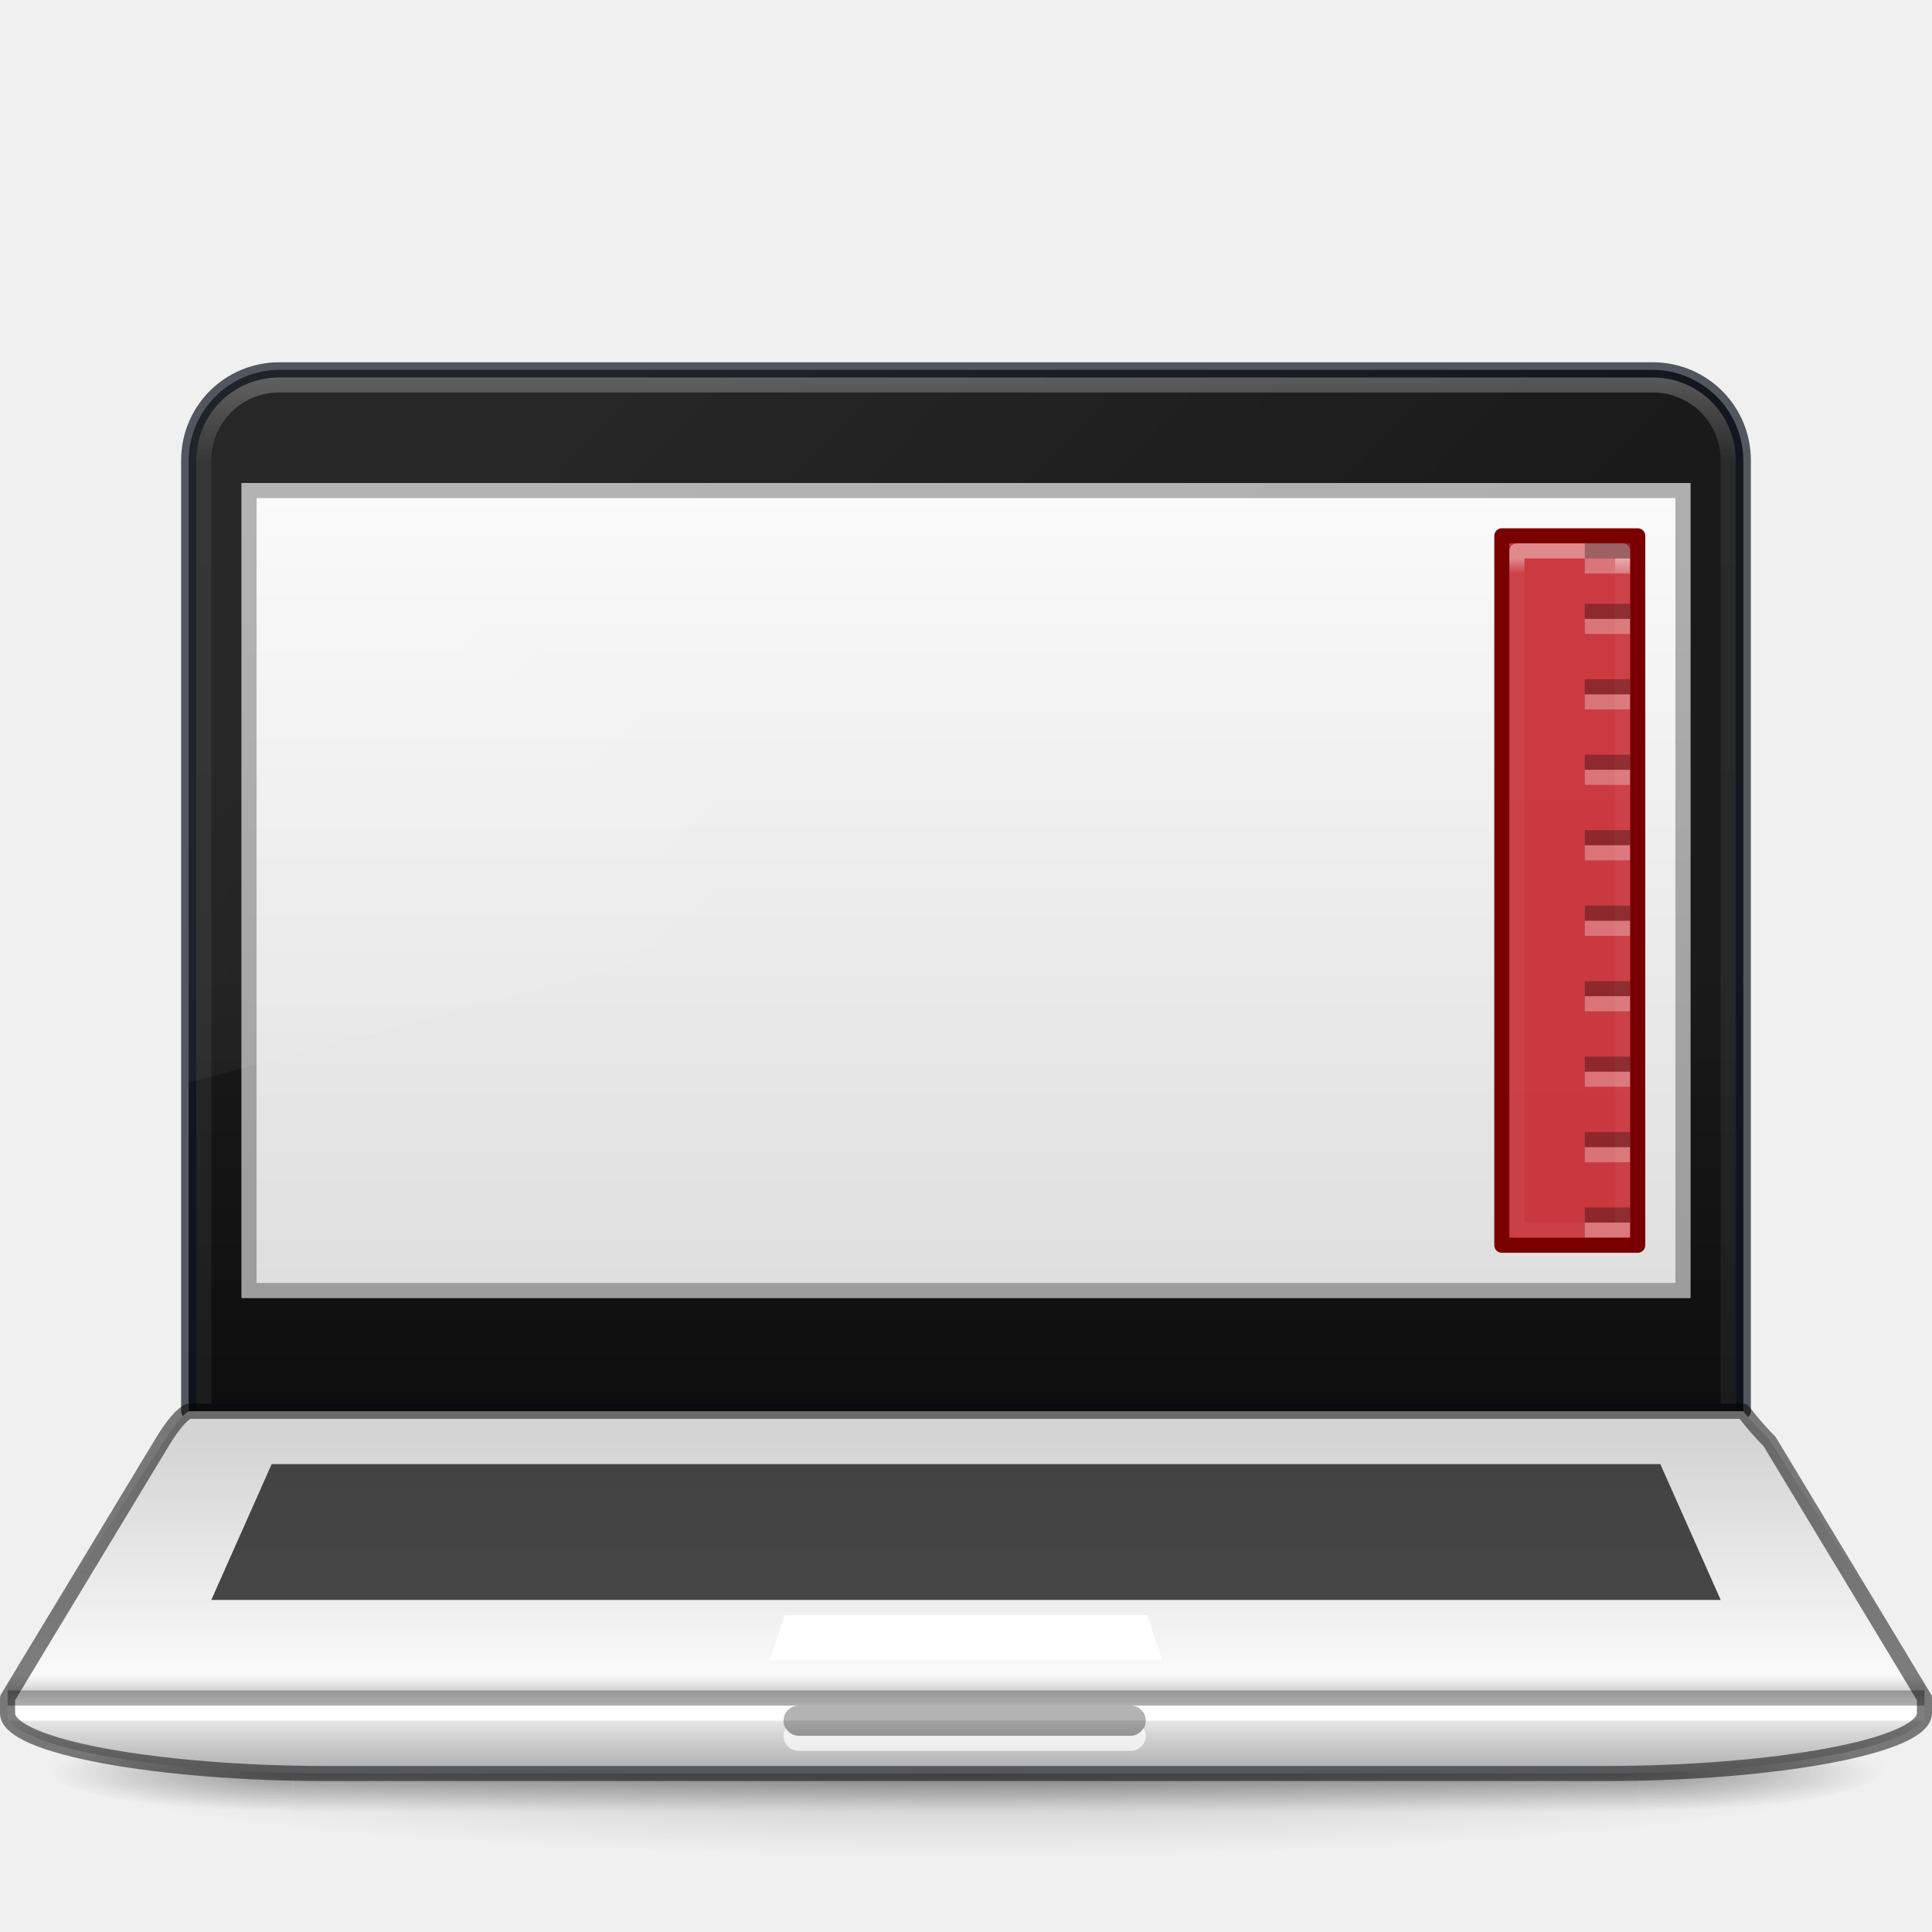
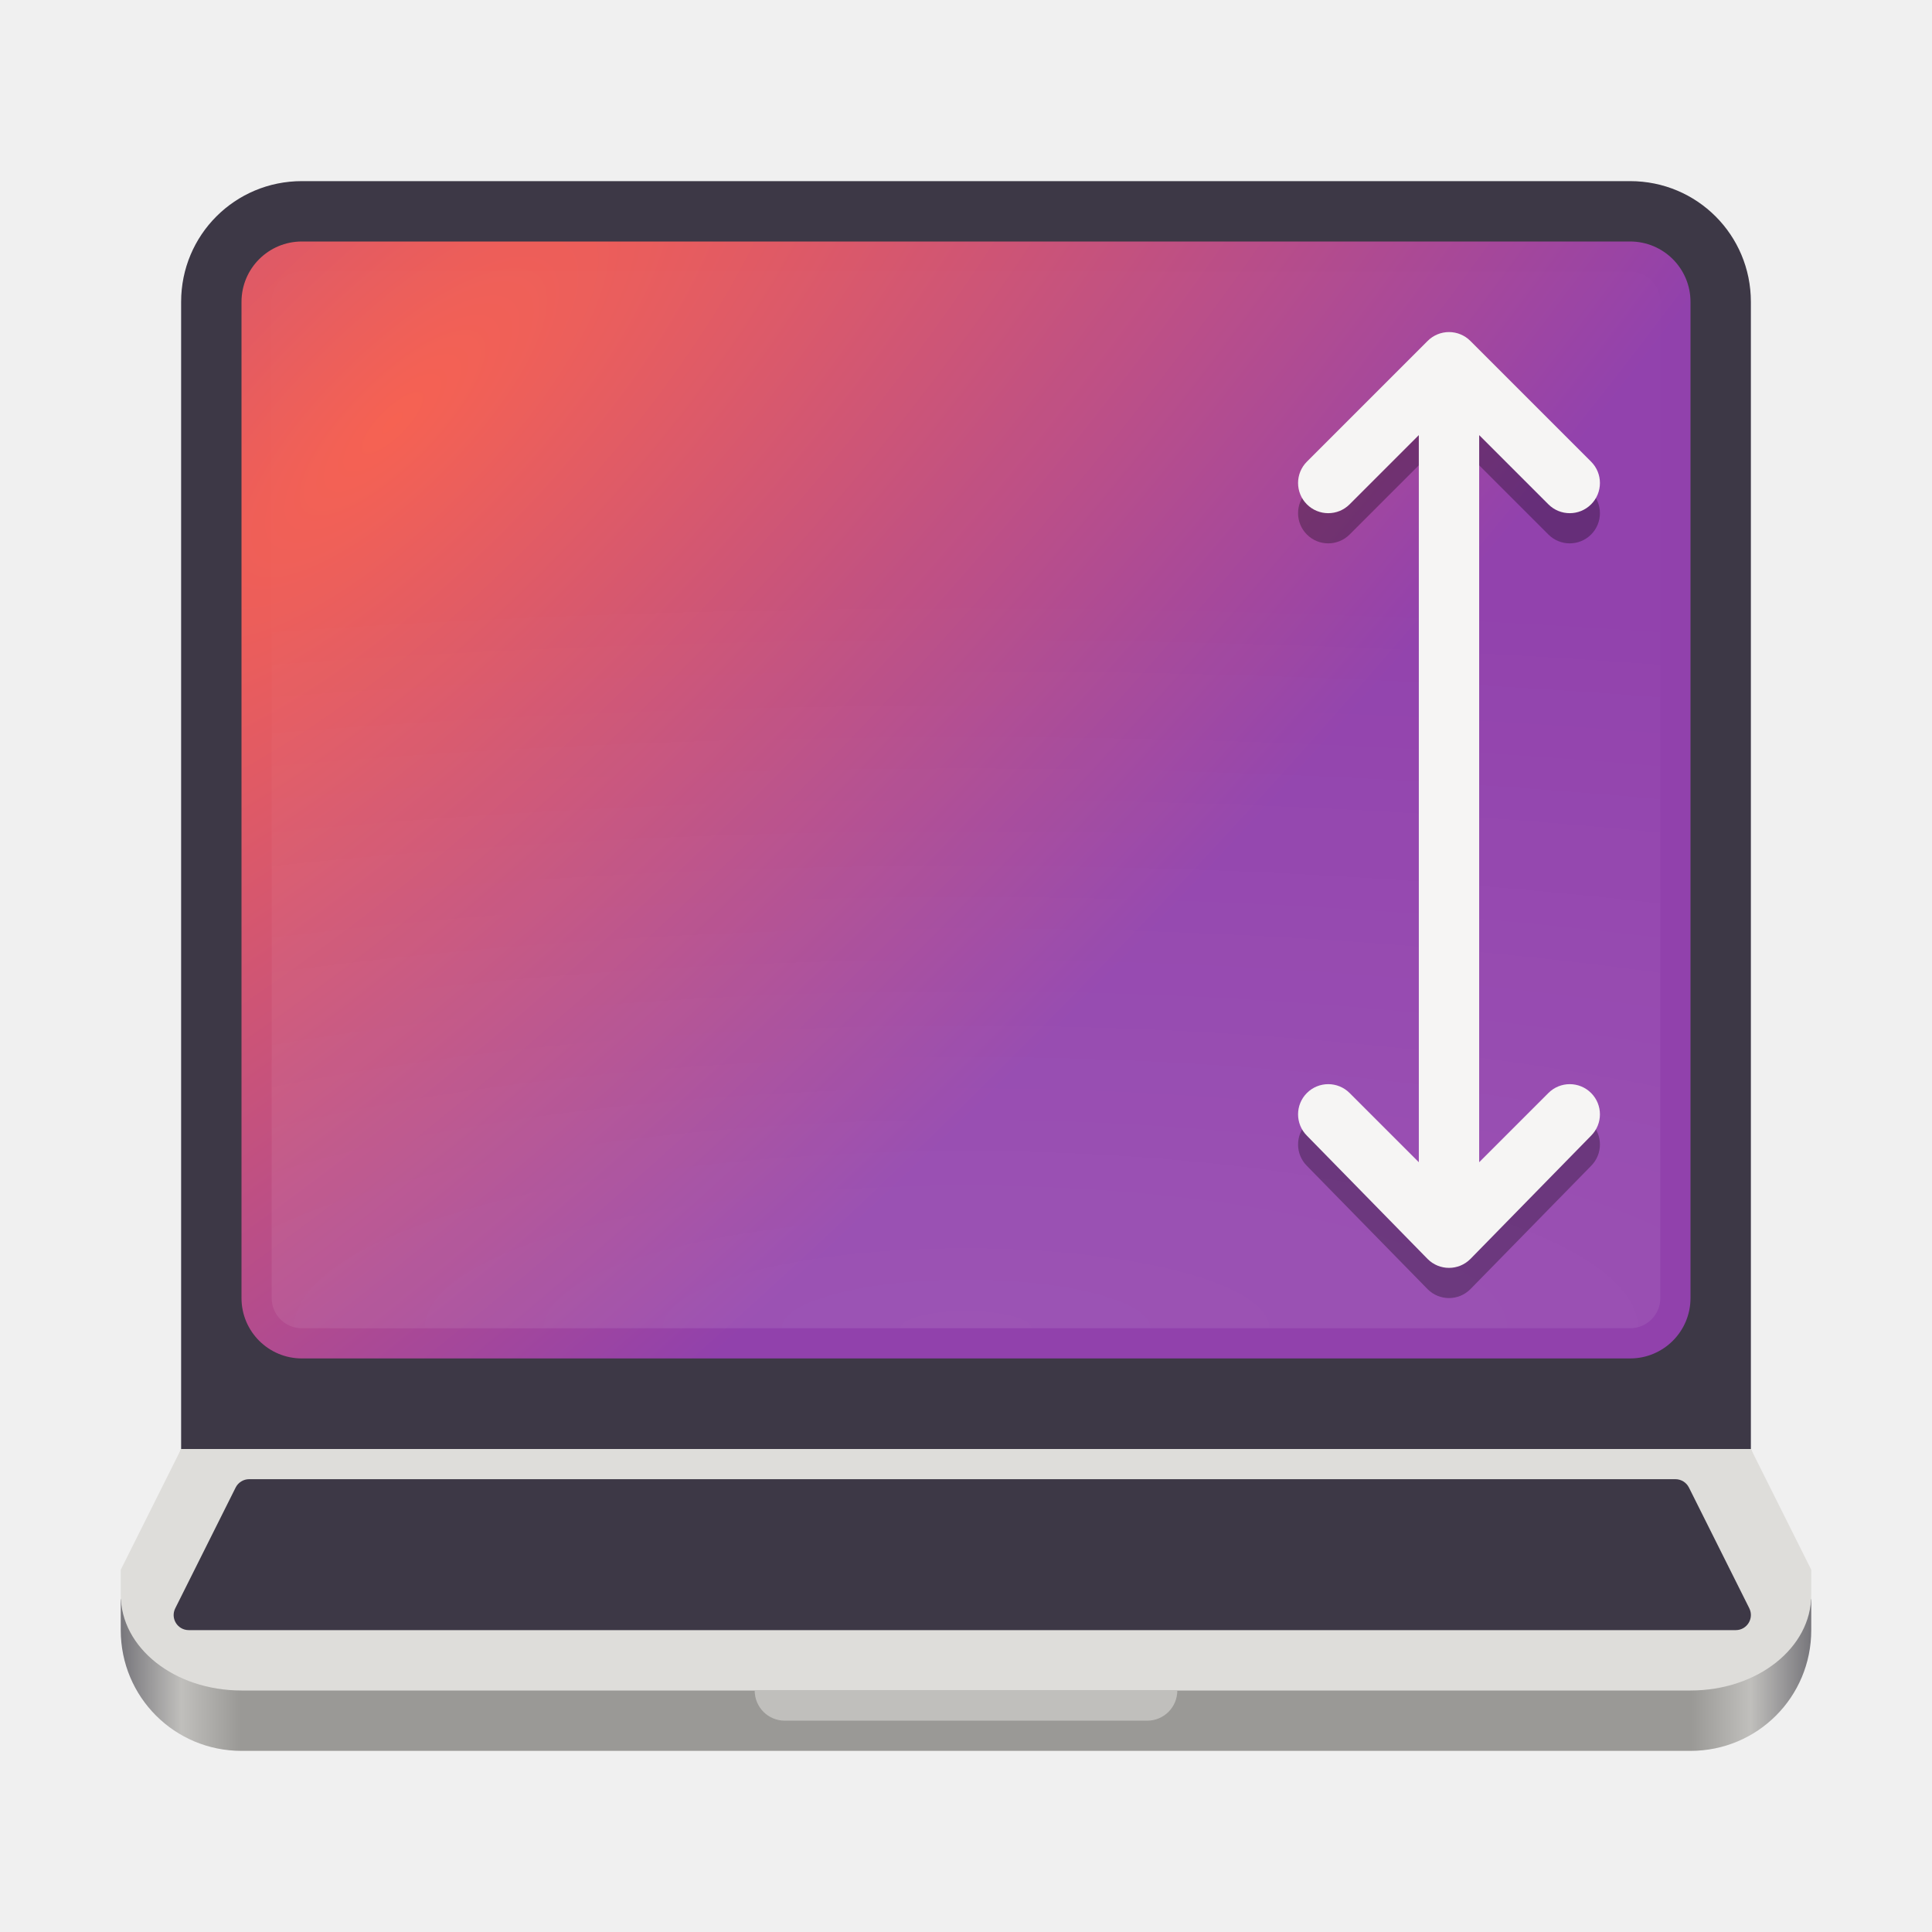
- <svg xmlns="http://www.w3.org/2000/svg" xmlns:xlink="http://www.w3.org/1999/xlink" id="svg2453" height="128" width="128" version="1.0">
-   <defs id="defs2455">
-     <linearGradient id="linearGradient3462">
-       <stop offset="0" style="stop-color:#ffffff;stop-opacity:1" id="stop3464" />
-       <stop offset="0.035" style="stop-color:#ffffff;stop-opacity:0.235" id="stop3466" />
-       <stop offset="0.964" style="stop-color:#ffffff;stop-opacity:0.157" id="stop3468" />
-       <stop offset="1" style="stop-color:#ffffff;stop-opacity:0.392" id="stop3470" />
-     </linearGradient>
-     <linearGradient y2="42.703" x2="8.915" y1="5.297" x1="8.915" gradientTransform="matrix(3.108108,0,0,2.459459,36.2902,11.97304)" gradientUnits="userSpaceOnUse" id="linearGradient3133" xlink:href="#linearGradient3462" />
-     <radialGradient r="12.672" fy="9.957" fx="7.118" cy="9.957" cx="7.118" gradientTransform="matrix(0,21.79597,-33.6639,0,401.6883,-174.3471)" gradientUnits="userSpaceOnUse" id="radialGradient3136" xlink:href="#linearGradient4215-8-4-07-7" />
-     <linearGradient id="linearGradient4011-9-9-70-61-7">
-       <stop id="stop4013-5-4-3-8-3" style="stop-color:#ffffff;stop-opacity:1;" offset="0" />
-       <stop offset="0.508" style="stop-color:#ffffff;stop-opacity:0.235;" id="stop4015-1-5-70-9-5" />
-       <stop id="stop4017-7-0-13-0-1" style="stop-color:#ffffff;stop-opacity:0.157;" offset="0.835" />
-       <stop id="stop4019-1-12-7-0-7" style="stop-color:#ffffff;stop-opacity:0.392;" offset="1" />
-     </linearGradient>
-     <linearGradient id="linearGradient4215-8-4-07-7">
-       <stop style="stop-color:#2b3235;stop-opacity:1" offset="0" id="stop4217-1-2-1-2" />
-       <stop style="stop-color:#374044;stop-opacity:1" offset="1" id="stop4219-3-4-0-96" />
-     </linearGradient>
-     <linearGradient xlink:href="#linearGradient4011-9-9-70-61-7" id="linearGradient14699-5" gradientUnits="userSpaceOnUse" gradientTransform="matrix(-0.3783783,0,0,0.3783783,38.14241,1.405348)" x1="71.204" y1="6.238" x2="71.204" y2="44.341" />
-     <linearGradient xlink:href="#linearGradient4215-8-4-07-7" id="linearGradient14702-5" gradientUnits="userSpaceOnUse" gradientTransform="matrix(-0.4117647,0,0,0.4117647,24.17647,-2.999999)" x1="38.977" y1="59.968" x2="38.977" y2="8.093" />
-     <clipPath id="clipPath10561" clipPathUnits="userSpaceOnUse">
-       <rect ry="1.5" y="-111" x="12" height="3" width="104" id="rect10563" style="opacity:0.4;fill:#ffffff;fill-opacity:1;stroke:none;stroke-width:2;stroke-linecap:round;stroke-linejoin:round;stroke-miterlimit:4;stroke-dasharray:none;stroke-opacity:1" />
-     </clipPath>
-     <radialGradient cx="7.496" cy="8.45" r="20" id="radialGradient3164-9" gradientUnits="userSpaceOnUse" gradientTransform="matrix(1.273594e-7,3.295755,-5.380924,0,77.46771,-19.38241)">
-       <stop id="stop3244-8" style="stop-color:#f8b17e;stop-opacity:1" offset="0" />
-       <stop id="stop3246-4" style="stop-color:#e35d4f;stop-opacity:1" offset="0.262" />
-       <stop id="stop3248-9" style="stop-color:#c6262e;stop-opacity:1" offset="0.661" />
-       <stop id="stop3250-3" style="stop-color:#690b54;stop-opacity:1" offset="1" />
-     </radialGradient>
-     <radialGradient r="12.672" fy="9.957" fx="6.2" cy="9.957" cx="6.73" gradientTransform="matrix(0,25.08328,-30.79425,0,372.8166,-199.0918)" gradientUnits="userSpaceOnUse" id="radialGradient5004-8" xlink:href="#radialGradient3164-9" />
-     <linearGradient id="linearGradient3811">
-       <stop id="stop3813" style="stop-color:#000000;stop-opacity:1" offset="0" />
-       <stop id="stop3815" style="stop-color:#000000;stop-opacity:0" offset="1" />
-     </linearGradient>
-     <linearGradient id="linearGradient3702-501-757-0">
-       <stop id="stop2895-0" style="stop-color:#181818;stop-opacity:0" offset="0" />
-       <stop id="stop2897-2" style="stop-color:#181818;stop-opacity:1" offset="0.5" />
-       <stop id="stop2899-6" style="stop-color:#181818;stop-opacity:0" offset="1" />
-     </linearGradient>
-     <linearGradient x1="25.058" y1="47.028" x2="25.058" y2="39.999" id="linearGradient4097" xlink:href="#linearGradient3702-501-757-0" gradientUnits="userSpaceOnUse" />
-     <linearGradient id="linearGradient3688-464-309-8">
-       <stop id="stop2889-9" style="stop-color:#181818;stop-opacity:1" offset="0" />
-       <stop id="stop2891-4" style="stop-color:#181818;stop-opacity:0" offset="1" />
-     </linearGradient>
-     <radialGradient cx="4.993" cy="43.5" r="2.5" fx="4.993" fy="43.5" id="radialGradient4095" xlink:href="#linearGradient3688-464-309-8" gradientUnits="userSpaceOnUse" gradientTransform="matrix(2.003784,0,0,1.4,-20.01187,-104.4)" />
-     <linearGradient id="linearGradient3688-166-749-5">
-       <stop id="stop2883-0" style="stop-color:#181818;stop-opacity:1" offset="0" />
-       <stop id="stop2885-5" style="stop-color:#181818;stop-opacity:0" offset="1" />
-     </linearGradient>
-     <radialGradient cx="4.993" cy="43.5" r="2.5" fx="4.993" fy="43.5" id="radialGradient4093" xlink:href="#linearGradient3688-166-749-5" gradientUnits="userSpaceOnUse" gradientTransform="matrix(2.003784,0,0,1.4,27.98813,-17.4)" />
-     <radialGradient r="35.338" fy="93.468" fx="-4.029" cy="93.468" cx="-4.029" gradientTransform="matrix(1.74033,0,0,0.1697883,71.01139,101.1303)" gradientUnits="userSpaceOnUse" id="radialGradient5448" xlink:href="#linearGradient3811" />
-     <radialGradient gradientTransform="matrix(0,25.08328,-30.79425,0,360.3166,-223.5918)" gradientUnits="userSpaceOnUse" xlink:href="#linearGradient2867-449-88-871-390-598-476-591-434-148-57-177-8-3-3-6-4-8-8-8-5" id="radialGradient3395" fy="9.957" fx="6.2" r="12.672" cy="9.957" cx="6.73" />
-     <linearGradient id="linearGradient2867-449-88-871-390-598-476-591-434-148-57-177-8-3-3-6-4-8-8-8-5">
-       <stop offset="0" style="stop-color:#95a3ab;stop-opacity:1" id="stop3750-1-0-7-6-6-1-3-9-3" />
-       <stop offset="0.262" style="stop-color:#667885;stop-opacity:1" id="stop3752-3-7-4-0-32-8-923-0-7" />
-       <stop offset="0.705" style="stop-color:#485a6c;stop-opacity:1" id="stop3754-1-8-5-2-7-6-7-1-9" />
-       <stop offset="1" style="stop-color:#273445;stop-opacity:1" id="stop3756-1-6-2-6-6-1-96-6-0" />
-     </linearGradient>
-     <linearGradient y2="42.438" x2="40.29" y1="5.414" x1="40.29" gradientTransform="matrix(3.108108,0,0,2.459459,-16.5946,-13.02702)" gradientUnits="userSpaceOnUse" id="linearGradient3133-3" xlink:href="#linearGradient3462" />
-     <linearGradient xlink:href="#linearGradient4256" id="linearGradient4391" gradientUnits="userSpaceOnUse" gradientTransform="matrix(2.015702,0,0,2.010108,-247.943,-53.00281)" x1="146.819" y1="58.207" x2="146.819" y2="90.046" />
-     <linearGradient id="linearGradient4256">
-       <stop style="stop-color:#1a1a1a;stop-opacity:1" offset="0" id="stop4258" />
-       <stop style="stop-color:#000000;stop-opacity:1" offset="1" id="stop4260" />
-     </linearGradient>
-     <linearGradient y2="42.092" x2="24" y1="5.909" x1="24" gradientTransform="matrix(2.887356,0,0,2.887084,-252.737,-41.88849)" gradientUnits="userSpaceOnUse" id="linearGradient3904" xlink:href="#linearGradient4270" />
-     <linearGradient id="linearGradient4270">
-       <stop id="stop4272" style="stop-color:#ffffff;stop-opacity:1" offset="0" />
-       <stop id="stop4274" style="stop-color:#ffffff;stop-opacity:0.235" offset="0.035" />
-       <stop id="stop4276" style="stop-color:#ffffff;stop-opacity:0.157" offset="0.962" />
-       <stop id="stop4278" style="stop-color:#ffffff;stop-opacity:0.392" offset="1" />
-     </linearGradient>
-     <linearGradient x1="302.857" y1="366.648" x2="302.857" y2="609.505" id="linearGradient3178" xlink:href="#linearGradient5048-8" gradientUnits="userSpaceOnUse" gradientTransform="matrix(0.1139053,0,0,0.02058823,-9.168641,48.45142)" />
-     <linearGradient id="linearGradient5048-8">
-       <stop id="stop5050-4" style="stop-color:#000000;stop-opacity:0" offset="0" />
-       <stop id="stop5056-5" style="stop-color:#000000;stop-opacity:1" offset="0.5" />
-       <stop id="stop5052-1" style="stop-color:#000000;stop-opacity:0" offset="1" />
-     </linearGradient>
-     <radialGradient cx="605.714" cy="486.648" r="117.143" fx="605.714" fy="486.648" id="radialGradient3175" xlink:href="#linearGradient3811" gradientUnits="userSpaceOnUse" gradientTransform="matrix(-0.03212956,0,0,0.02058823,23.86322,48.45142)" />
-     <radialGradient cx="605.714" cy="486.648" r="117.143" fx="605.714" fy="486.648" id="radialGradient3172" xlink:href="#linearGradient3811" gradientUnits="userSpaceOnUse" gradientTransform="matrix(0.03212956,0,0,0.02058823,40.13678,48.45142)" />
-     <linearGradient xlink:href="#linearGradient4234" id="linearGradient4240" x1="31.005" y1="47.556" x2="31.005" y2="58.5" gradientUnits="userSpaceOnUse" gradientTransform="matrix(2.015702,0,0,2.010108,-172.9429,8.718011)" />
-     <linearGradient id="linearGradient4234">
-       <stop style="stop-color:#d4d4d4;stop-opacity:1" offset="0" id="stop4236" />
-       <stop id="stop4242" offset="0.705" style="stop-color:#fafafa;stop-opacity:1" />
-       <stop style="stop-color:#d4d4d4;stop-opacity:1" offset="0.75" id="stop4248" />
-       <stop style="stop-color:#fafafa;stop-opacity:1" offset="0.795" id="stop4244" />
-       <stop id="stop4246" offset="0.886" style="stop-color:#d4d4d4;stop-opacity:1" />
-       <stop style="stop-color:#abacae;stop-opacity:1" offset="1" id="stop4238" />
-     </linearGradient>
-     <radialGradient gradientTransform="matrix(1.556392,0,0,0.1697883,70.27039,111.1314)" gradientUnits="userSpaceOnUse" xlink:href="#linearGradient3811" id="radialGradient4377" fy="93.468" fx="-4.029" r="35.338" cy="93.468" cx="-4.029" />
-     <radialGradient gradientTransform="matrix(2.003784,0,0,1.4,27.98813,-17.4)" gradientUnits="userSpaceOnUse" xlink:href="#linearGradient3688-464-309-8" id="radialGradient2455-1" fy="43.5" fx="4.993" r="2.5" cy="43.5" cx="4.993" />
-     <radialGradient gradientTransform="matrix(2.003784,0,0,1.4,-20.01187,-104.4)" gradientUnits="userSpaceOnUse" xlink:href="#linearGradient3688-464-309-8" id="radialGradient2457-5" fy="43.5" fx="4.993" r="2.5" cy="43.5" cx="4.993" />
-     <radialGradient gradientTransform="matrix(0,25.08328,-30.79425,0,372.8166,-199.0907)" gradientUnits="userSpaceOnUse" xlink:href="#linearGradient2867-449-88-871-390-598-476-591-434-148-57-177-8-3-3-6-4-8-8-8-5" id="radialGradient3395-6" fy="9.957" fx="6.2" r="12.672" cy="9.957" cx="6.73" />
-     <linearGradient gradientTransform="matrix(2.72973,0,0,2.72973,-1.513483,10.4876)" gradientUnits="userSpaceOnUse" xlink:href="#linearGradient3924-776" id="linearGradient3159" y2="43" x2="24" y1="5" x1="24" />
-     <linearGradient id="linearGradient3924-776">
-       <stop offset="0" style="stop-color:#ffffff;stop-opacity:1" id="stop3124" />
-       <stop offset="0.063" style="stop-color:#ffffff;stop-opacity:0.235" id="stop3126" />
-       <stop offset="0.951" style="stop-color:#ffffff;stop-opacity:0.157" id="stop3128" />
-       <stop offset="1" style="stop-color:#ffffff;stop-opacity:0.392" id="stop3130" />
-     </linearGradient>
-     <radialGradient r="35.338" fy="93.468" fx="-4.029" cy="93.468" cx="-4.029" gradientTransform="matrix(1.74033,0,0,0.1697883,71.01139,101.1303)" gradientUnits="userSpaceOnUse" id="radialGradient5448-7" xlink:href="#linearGradient3811" />
-     <radialGradient cx="4.993" cy="43.5" r="2.5" fx="4.993" fy="43.5" id="radialGradient4093-0" xlink:href="#linearGradient3688-464-309-8" gradientUnits="userSpaceOnUse" gradientTransform="matrix(2.003784,0,0,1.4,27.98813,-17.4)" />
-     <radialGradient cx="4.993" cy="43.5" r="2.5" fx="4.993" fy="43.5" id="radialGradient4095-3" xlink:href="#linearGradient3688-464-309-8" gradientUnits="userSpaceOnUse" gradientTransform="matrix(2.003784,0,0,1.4,-20.01187,-104.4)" />
-     <linearGradient xlink:href="#linearGradient4256" id="linearGradient4391-9" gradientUnits="userSpaceOnUse" gradientTransform="matrix(2.015702,0,0,2.010108,-9.07077,-25.12635)" x1="32" y1="26" x2="32" y2="67.562" />
-     <linearGradient xlink:href="#linearGradient6592-2-7" id="linearGradient3141" gradientUnits="userSpaceOnUse" gradientTransform="matrix(3.100001,0,0,3.136008,-3.100018,25.08807)" x1="10.961" y1="3.065" x2="22.994" y2="14.959" />
-     <linearGradient id="linearGradient6592-2-7">
-       <stop offset="0" style="stop-color:#ffffff;stop-opacity:0.275" id="stop6594-0-2" />
-       <stop offset="1" style="stop-color:#ffffff;stop-opacity:0" id="stop6596-2-5" />
-     </linearGradient>
-     <linearGradient xlink:href="#linearGradient6592-2-7" id="linearGradient3141-6" gradientUnits="userSpaceOnUse" gradientTransform="matrix(3.100001,0,0,3.136008,-3.100018,25.08807)" x1="10" y1="-3" x2="20" y2="12" />
-     <linearGradient xlink:href="#outerBackgroundGradient-5-0" id="linearGradient3148" gradientUnits="userSpaceOnUse" gradientTransform="matrix(2.850001,0,0,3.260869,-2.849997,26.08696)" x1="15" y1="24.619" x2="15" y2="2" />
-     <linearGradient id="outerBackgroundGradient-5-0">
-       <stop id="stop3864-8-6-4" offset="0" style="stop-color:#d4d4d4;stop-opacity:1" />
-       <stop id="stop3866-9-1-86" offset="1" style="stop-color:#fafafa;stop-opacity:1" />
-     </linearGradient>
-     <linearGradient xlink:href="#linearGradient4200" id="linearGradient4231-2" x1="75" y1="78" x2="13" y2="78" gradientUnits="userSpaceOnUse" />
-     <linearGradient id="linearGradient4200">
-       <stop offset="0" style="stop-color:#ffffff;stop-opacity:1" id="stop4202" />
-       <stop id="stop4210" style="stop-color:#ffffff;stop-opacity:0.099" offset="0.016" />
-       <stop id="stop4206" style="stop-color:#ffffff;stop-opacity:0.099" offset="0.984" />
-       <stop offset="1" style="stop-color:#ffffff;stop-opacity:0.247;" id="stop4208" />
-       <stop offset="1" style="stop-color:#ffffff;stop-opacity:0.785" id="stop4204" />
-     </linearGradient>
-   </defs>
-   <g id="g4469">
-     <g transform="translate(0,-6.1035156e-5)" id="g4545">
-       <g transform="translate(3.1717578e-5,2.8408608e-5)" id="g4204">
-         <path d="M 125.5,117 A 61.5,6 0 0 1 2.5,117 61.5,6 0 1 1 125.5,117 Z" id="path3041" style="color:#000000;display:inline;overflow:visible;visibility:visible;opacity:0.2;fill:url(#radialGradient5448-7);fill-opacity:1;fill-rule:nonzero;stroke:none;stroke-width:1;marker:none;enable-background:accumulate" />
-         <g transform="matrix(3.024999,0,0,0.5555561,-8.600001,93.88888)" id="g2036" style="display:inline">
-           <g transform="matrix(1.052632,0,0,1.285713,-1.263158,-13.42854)" id="g3712" style="opacity:0.4">
-             <rect width="5" height="7" x="38" y="40" id="rect2801-5" style="fill:url(#radialGradient4093-0);fill-opacity:1;stroke:none" />
-             <rect width="5" height="7" x="-10" y="-47" transform="scale(-1,-1)" id="rect3696-7" style="fill:url(#radialGradient4095-3);fill-opacity:1;stroke:none" />
-             <rect width="28" height="7" x="10" y="40" id="rect3700-7" style="fill:url(#linearGradient4097);fill-opacity:1;stroke:none" />
-           </g>
-         </g>
-       </g>
-       <path id="rect5505-21-3" d="m 18.555,24.502 c -3.354,0 -6.055,2.699 -6.055,6.053 l 0,62.945 103,0 0,-62.945 c 0,-3.354 -2.7,-6.053 -6.055,-6.053 z" style="color:#000000;clip-rule:nonzero;display:inline;overflow:visible;visibility:visible;opacity:1;isolation:auto;mix-blend-mode:normal;color-interpolation:sRGB;color-interpolation-filters:linearRGB;solid-color:#000000;solid-opacity:1;fill:url(#linearGradient4391);fill-opacity:1;fill-rule:nonzero;stroke:none;stroke-width:1;stroke-linecap:butt;stroke-linejoin:miter;stroke-miterlimit:4;stroke-dasharray:none;stroke-dashoffset:0;stroke-opacity:1;marker:none;color-rendering:auto;image-rendering:auto;shape-rendering:auto;text-rendering:auto;enable-background:accumulate" />
-       <path id="rect6741-7" d="m 18.5,25.502 c -2.77,0 -5,2.23 -5,5 l 0,62.998 101,0 0,-62.998 c 0,-2.77 -2.23,-5 -5,-5 z" style="opacity:0.3;fill:none;stroke:url(#linearGradient3159);stroke-width:1;stroke-linecap:round;stroke-linejoin:round;stroke-miterlimit:4;stroke-dasharray:none;stroke-dashoffset:0;stroke-opacity:1" />
-       <path id="rect5505-21-6" d="m 18.5,24.502 c -3.324,0 -6,2.676 -6,6 l 0,62.998 103,0 0,-62.998 c 0,-3.324 -2.676,-6 -6,-6 z" style="color:#000000;display:inline;overflow:visible;visibility:visible;opacity:0.7;fill:none;stroke:#0e141f;stroke-width:1;stroke-linecap:round;stroke-linejoin:round;stroke-miterlimit:4;stroke-dasharray:none;stroke-dashoffset:0;stroke-opacity:1;marker:none;enable-background:accumulate" />
-       <rect ry="0" rx="0" y="32" x="16" height="54" width="96" id="rect4496" style="color:#000000;clip-rule:nonzero;display:inline;overflow:visible;visibility:visible;opacity:1;isolation:auto;mix-blend-mode:normal;color-interpolation:sRGB;color-interpolation-filters:linearRGB;solid-color:#000000;solid-opacity:1;fill:url(#linearGradient3148);fill-opacity:1;fill-rule:nonzero;stroke:none;stroke-width:1;stroke-linecap:butt;stroke-linejoin:miter;stroke-miterlimit:4;stroke-dasharray:none;stroke-dashoffset:0;stroke-opacity:1;marker:none;color-rendering:auto;image-rendering:auto;shape-rendering:auto;text-rendering:auto;enable-background:accumulate" />
-       <g id="g4323" transform="matrix(1.000088,0,0,1.000092,172.4554,-8.820935)">
-         <path id="path4232" d="m -159.941,102.311 102.991,0 c 0,0 0.35,0.5 1.729,1.88 l 10.27,16.119 0,1.994 c 0,2.227 -10.073,4.005 -21.159,4.005 l -84.72,0 c -11.025,0 -21.121,-1.767 -21.109,-3.994 l 0,-2.005 10.379,-16.046 c 1.165,-1.8 1.62,-1.953 1.62,-1.953 z" style="color:#000000;clip-rule:nonzero;display:inline;overflow:visible;visibility:visible;opacity:1;isolation:auto;mix-blend-mode:normal;color-interpolation:sRGB;color-interpolation-filters:linearRGB;solid-color:#000000;solid-opacity:1;fill:url(#linearGradient4240);fill-opacity:1;fill-rule:nonzero;stroke:none;stroke-width:1;stroke-linecap:round;stroke-linejoin:round;stroke-miterlimit:4;stroke-dasharray:none;stroke-dashoffset:0;stroke-opacity:1;marker:none;color-rendering:auto;image-rendering:auto;shape-rendering:auto;text-rendering:auto;enable-background:accumulate" />
-         <path id="path4228" d="m -171.935,121.31 126.989,0" style="opacity:0.3;fill:none;fill-rule:evenodd;stroke:#000000;stroke-width:1px;stroke-linecap:butt;stroke-linejoin:miter;stroke-opacity:1" />
-         <path style="opacity:1;fill:none;fill-rule:evenodd;stroke:#ffffff;stroke-width:1px;stroke-linecap:butt;stroke-linejoin:miter;stroke-opacity:1" d="m -171.935,122.31 126.989,0" id="path4417" />
-         <path id="rect4393" d="m -154.442,105.811 91.992,0 4,8.999 -99.991,0 z" style="color:#000000;clip-rule:nonzero;display:inline;overflow:visible;visibility:visible;opacity:0.9;isolation:auto;mix-blend-mode:normal;color-interpolation:sRGB;color-interpolation-filters:linearRGB;solid-color:#000000;solid-opacity:1;fill:#333333;fill-opacity:1;fill-rule:nonzero;stroke:none;stroke-width:1;stroke-linecap:butt;stroke-linejoin:miter;stroke-miterlimit:4;stroke-dasharray:none;stroke-dashoffset:0;stroke-opacity:1;marker:none;color-rendering:auto;image-rendering:auto;shape-rendering:auto;text-rendering:auto;enable-background:accumulate" />
-         <path style="color:#000000;clip-rule:nonzero;display:inline;overflow:visible;visibility:visible;opacity:0.5;isolation:auto;mix-blend-mode:normal;color-interpolation:sRGB;color-interpolation-filters:linearRGB;solid-color:#000000;solid-opacity:1;fill:none;fill-opacity:1;fill-rule:nonzero;stroke:#000000;stroke-width:1;stroke-linecap:round;stroke-linejoin:round;stroke-miterlimit:4;stroke-dasharray:none;stroke-dashoffset:0;stroke-opacity:1;marker:none;color-rendering:auto;image-rendering:auto;shape-rendering:auto;text-rendering:auto;enable-background:accumulate" d="m -159.941,102.312 102.991,0 c 0,0 0.735,1 1.735,2 l 10.264,16.999 0,0.994 c 0,2.227 -10.073,4.005 -21.159,4.005 l -84.72,0 c -11.025,0 -21.109,-1.766 -21.109,-3.994 l 0,-1.006 10.275,-16.999 c 1.109,-1.835 1.724,-2 1.724,-2 z" id="rect5505-21-3-8-9-1-1" />
-         <rect ry="1" rx="1" y="121.81" x="-120.535" height="2" width="23.998" id="rect4264" style="color:#000000;clip-rule:nonzero;display:inline;overflow:visible;visibility:visible;opacity:0.3;isolation:auto;mix-blend-mode:normal;color-interpolation:sRGB;color-interpolation-filters:linearRGB;solid-color:#000000;solid-opacity:1;fill:#000000;fill-opacity:1;fill-rule:nonzero;stroke:none;stroke-width:1;stroke-linecap:round;stroke-linejoin:miter;stroke-miterlimit:4;stroke-dasharray:none;stroke-dashoffset:0;stroke-opacity:1;marker:none;color-rendering:auto;image-rendering:auto;shape-rendering:auto;text-rendering:auto;enable-background:accumulate" />
-         <path style="color:#000000;clip-rule:nonzero;display:inline;overflow:visible;visibility:visible;opacity:1;isolation:auto;mix-blend-mode:normal;color-interpolation:sRGB;color-interpolation-filters:linearRGB;solid-color:#000000;solid-opacity:1;fill:#ffffff;fill-opacity:1;fill-rule:nonzero;stroke:none;stroke-width:1;stroke-linecap:round;stroke-linejoin:round;stroke-miterlimit:4;stroke-dasharray:none;stroke-dashoffset:0;stroke-opacity:1;marker:none;color-rendering:auto;image-rendering:auto;shape-rendering:auto;text-rendering:auto;enable-background:accumulate" d="m -120.445,115.81 23.998,0 1,3 -25.998,0 z" id="rect4218" />
-         <path style="color:#000000;clip-rule:nonzero;display:inline;overflow:visible;visibility:visible;opacity:0.7;isolation:auto;mix-blend-mode:normal;color-interpolation:sRGB;color-interpolation-filters:linearRGB;solid-color:#000000;solid-opacity:1;fill:#ffffff;fill-opacity:1;fill-rule:nonzero;stroke:none;stroke-width:1;stroke-linecap:round;stroke-linejoin:miter;stroke-miterlimit:4;stroke-dasharray:none;stroke-dashoffset:0;stroke-opacity:1;marker:none;color-rendering:auto;image-rendering:auto;shape-rendering:auto;text-rendering:auto;enable-background:accumulate" d="m -120.382,123.31 c -0.088,0.149 -0.152,0.314 -0.152,0.5 0,0.554 0.446,1 1,1 l 21.998,0 c 0.554,0 1,-0.446 1,-1 0,-0.186 -0.064,-0.351 -0.152,-0.5 -0.174,0.294 -0.48,0.5 -0.848,0.5 l -21.998,0 c -0.368,0 -0.674,-0.206 -0.848,-0.5 z" id="rect4410" />
-       </g>
-       <rect style="color:#000000;clip-rule:nonzero;display:inline;overflow:visible;visibility:visible;opacity:0.3;isolation:auto;mix-blend-mode:normal;color-interpolation:sRGB;color-interpolation-filters:linearRGB;solid-color:#000000;solid-opacity:1;fill:none;fill-opacity:1;fill-rule:nonzero;stroke:#000000;stroke-width:1;stroke-linecap:round;stroke-linejoin:miter;stroke-miterlimit:4;stroke-dasharray:none;stroke-dashoffset:0;stroke-opacity:1;marker:none;color-rendering:auto;image-rendering:auto;shape-rendering:auto;text-rendering:auto;enable-background:accumulate" id="rect4536" width="95" height="53" x="16.5" y="32.5" rx="0" ry="0" />
-       <path style="color:#000000;clip-rule:nonzero;display:inline;overflow:visible;visibility:visible;opacity:0.2;isolation:auto;mix-blend-mode:normal;color-interpolation:sRGB;color-interpolation-filters:linearRGB;solid-color:#000000;solid-opacity:1;fill:url(#linearGradient3141);fill-opacity:1;fill-rule:nonzero;stroke:none;stroke-width:1;stroke-linecap:butt;stroke-linejoin:miter;stroke-miterlimit:4;stroke-dasharray:none;stroke-dashoffset:0;stroke-opacity:1;marker:none;color-rendering:auto;image-rendering:auto;shape-rendering:auto;text-rendering:auto;enable-background:accumulate" d="m 18.555,24.502 c -3.354,0 -6.055,2.699 -6.055,6.053 l 0,41.168 103,-27.6 0,-13.569 c 0,-3.354 -2.7,-6.053 -6.055,-6.053 z" id="path4538" />
+ <svg xmlns="http://www.w3.org/2000/svg" height="128px" viewBox="0 0 128 128" width="128px">
+   <linearGradient id="a" gradientUnits="userSpaceOnUse" x1="8" x2="120" y1="116" y2="116">
+     <stop offset="0" stop-color="#77767b" />
+     <stop offset="0.036" stop-color="#c0bfbc" />
+     <stop offset="0.071" stop-color="#9a9996" />
+     <stop offset="0.929" stop-color="#9a9996" />
+     <stop offset="0.964" stop-color="#c0bfbc" />
+     <stop offset="1" stop-color="#77767b" />
+   </linearGradient>
+   <radialGradient id="b" cx="27.519" cy="193.839" gradientTransform="matrix(0.878959 0.878959 -2.583333 2.583333 502.5629 -496.9393)" gradientUnits="userSpaceOnUse" r="48">
+     <stop offset="0" stop-color="#f66151" />
+     <stop offset="1" stop-color="#9141ac" />
+   </radialGradient>
+   <filter id="c" height="100%" width="100%" x="0%" y="0%">
+     <feColorMatrix in="SourceGraphic" type="matrix" values="0 0 0 0 1 0 0 0 0 1 0 0 0 0 1 0 0 0 1 0" />
+   </filter>
+   <mask id="d">
+     <g filter="url(#c)">
+       <rect fill-opacity="0.1" height="128" width="128" />
    </g>
-     <g transform="matrix(0,-1,1,0,25,112)" id="g4247-3">
-       <rect style="color:#000000;clip-rule:nonzero;display:inline;overflow:visible;visibility:visible;opacity:0.9;isolation:auto;mix-blend-mode:normal;color-interpolation:sRGB;color-interpolation-filters:linearRGB;solid-color:#000000;solid-opacity:1;fill:#c6262e;fill-opacity:1;fill-rule:nonzero;stroke:none;stroke-width:1;stroke-linecap:round;stroke-linejoin:round;stroke-miterlimit:4;stroke-dasharray:none;stroke-dashoffset:0;stroke-opacity:1;marker:none;color-rendering:auto;image-rendering:auto;shape-rendering:auto;text-rendering:auto;enable-background:accumulate" id="rect4221-8" width="47" height="9.004" x="29.5" y="74.5" />
-       <path style="color:#000000;clip-rule:nonzero;display:inline;overflow:visible;visibility:visible;opacity:0.3;isolation:auto;mix-blend-mode:normal;color-interpolation:sRGB;color-interpolation-filters:linearRGB;solid-color:#000000;solid-opacity:1;fill:#ffffff;fill-opacity:1;fill-rule:nonzero;stroke:none;stroke-width:1;stroke-linecap:round;stroke-linejoin:round;stroke-miterlimit:4;stroke-dasharray:none;stroke-dashoffset:0;stroke-opacity:1;marker:none;color-rendering:auto;image-rendering:auto;shape-rendering:auto;text-rendering:auto;enable-background:accumulate" d="m 74,80 0,3 1,0 0,-3 z m -44,0 0,3 1,0 0,-3 z m 5,0 0,3 1,0 0,-3 z m 5,0 0,3 1,0 0,-3 z m 5,0 0,3 1,0 0,-3 z m 5,0 0,3 1,0 0,-3 z m 5,0 0,3 1,0 0,-3 z m 5,0 0,3 1,0 0,-3 z m 5,0 0,3 1,0 0,-3 z m 5,0 0,3 1,0 0,-3 z" id="rect4273-5" />
-       <rect y="74.5" x="29.5" height="9.004" width="47" id="rect4217-0" style="color:#000000;clip-rule:nonzero;display:inline;overflow:visible;visibility:visible;opacity:1;isolation:auto;mix-blend-mode:normal;color-interpolation:sRGB;color-interpolation-filters:linearRGB;solid-color:#000000;solid-opacity:1;fill:none;fill-opacity:1;fill-rule:nonzero;stroke:#7a0000;stroke-width:1;stroke-linecap:round;stroke-linejoin:round;stroke-miterlimit:4;stroke-dasharray:none;stroke-dashoffset:0;stroke-opacity:1;marker:none;color-rendering:auto;image-rendering:auto;shape-rendering:auto;text-rendering:auto;enable-background:accumulate" />
-       <rect style="color:#000000;clip-rule:nonzero;display:inline;overflow:visible;visibility:visible;opacity:0.4;isolation:auto;mix-blend-mode:normal;color-interpolation:sRGB;color-interpolation-filters:linearRGB;solid-color:#000000;solid-opacity:1;fill:none;fill-opacity:1;fill-rule:nonzero;stroke:url(#linearGradient4231-2);stroke-width:1;stroke-linecap:round;stroke-linejoin:round;stroke-miterlimit:4;stroke-dasharray:none;stroke-dashoffset:0;stroke-opacity:1;marker:none;color-rendering:auto;image-rendering:auto;shape-rendering:auto;text-rendering:auto;enable-background:accumulate" id="rect4223-5" width="45" height="7" x="30.5" y="75.5" />
-       <path id="path4245-9" d="m 75,80 0,3 1,0 0,-3 z m -44,0 0,3 1,0 0,-3 z m 5,0 0,3 1,0 0,-3 z m 5,0 0,3 1,0 0,-3 z m 5,0 0,3 1,0 0,-3 z m 5,0 0,3 1,0 0,-3 z m 5,0 0,3 1,0 0,-3 z m 5,0 0,3 1,0 0,-3 z m 5,0 0,3 1,0 0,-3 z m 5,0 0,3 1,0 0,-3 z" style="color:#000000;clip-rule:nonzero;display:inline;overflow:visible;visibility:visible;opacity:0.3;isolation:auto;mix-blend-mode:normal;color-interpolation:sRGB;color-interpolation-filters:linearRGB;solid-color:#000000;solid-opacity:1;fill:#000000;fill-opacity:1;fill-rule:nonzero;stroke:none;stroke-width:1;stroke-linecap:round;stroke-linejoin:round;stroke-miterlimit:4;stroke-dasharray:none;stroke-dashoffset:0;stroke-opacity:1;marker:none;color-rendering:auto;image-rendering:auto;shape-rendering:auto;text-rendering:auto;enable-background:accumulate" />
+   </mask>
+   <radialGradient id="e" cx="-28.559" cy="-431.904" gradientTransform="matrix(4.136364 -0.00000036 0 1.090909 190.1318 575.1673)" gradientUnits="userSpaceOnUse" r="44">
+     <stop offset="0" stop-color="#ffffff" />
+     <stop offset="1" stop-color="#ffffff" stop-opacity="0.094" />
+   </radialGradient>
+   <clipPath id="f">
+     <rect height="152" width="192" />
+   </clipPath>
+   <mask id="g">
+     <g filter="url(#c)">
+       <rect fill-opacity="0.3" height="128" width="128" />
    </g>
+   </mask>
+   <clipPath id="h">
+     <rect height="152" width="192" />
+   </clipPath>
+   <path d="m 116 96 l 4 10 v 2 c 0 4.434 -3.566 8 -8 8 h -96 c -4.434 0 -8 -3.566 -8 -8 v -2 l 4 -10 z m 0 0" fill="url(#a)" />
+   <path d="m 12 96 s -4 8 -4 8 v 1.668 c 0 3.508 3.566 6.332 8 6.332 h 96 c 4.434 0 8 -2.824 8 -6.332 v -1.668 l -4 -8 z m 0 0" fill="#deddda" />
+   <path d="m 20 12 c -4.434 0 -8 3.566 -8 8 v 76 h 104 v -76 c 0 -4.434 -3.566 -8 -8 -8 z m 0 0" fill="#3d3846" />
+   <path d="m 16.508 98 c -0.379 0 -0.727 0.215 -0.895 0.551 l -4 8 c -0.336 0.668 0.148 1.449 0.895 1.449 h 102.492 c 0.742 0 1.227 -0.781 0.895 -1.449 l -4 -8 c -0.168 -0.336 -0.516 -0.551 -0.895 -0.551 z m 0 0" fill="#3d3846" />
+   <path d="m 20 16 h 88 c 2.211 0 4 1.789 4 4 v 66 c 0 2.211 -1.789 4 -4 4 h -88 c -2.211 0 -4 -1.789 -4 -4 v -66 c 0 -2.211 1.789 -4 4 -4 z m 0 0" fill="url(#b)" />
+   <path d="m 78 112 c 0 1.109 -0.891 2 -2 2 h -24 c -1.109 0 -2 -0.891 -2 -2 z m 0 0" fill="#c0bfbc" />
+   <g clip-path="url(#f)" mask="url(#d)" transform="matrix(1 0 0 1 -8 -16)">
+     <path d="m 28 34 h 88 c 1.105 0 2 0.895 2 2 v 66 c 0 1.105 -0.895 2 -2 2 h -88 c -1.105 0 -2 -0.895 -2 -2 v -66 c 0 -1.105 0.895 -2 2 -2 z m 0 0" fill="url(#e)" />
  </g>
+   <g clip-path="url(#h)" mask="url(#g)" transform="matrix(1 0 0 1 -8 -16)">
+     <path d="m 104 40 c -0.531 0 -1.039 0.211 -1.414 0.586 l -8 8 c -0.781 0.781 -0.781 2.047 0 2.828 s 2.047 0.781 2.828 0 l 4.586 -4.586 v 48.172 l -4.586 -4.586 c -0.781 -0.781 -2.047 -0.781 -2.828 0 s -0.781 2.047 0 2.828 l 8 8.172 c 0.391 0.391 0.902 0.586 1.414 0.586 s 1.023 -0.195 1.414 -0.586 l 8 -8.172 c 0.781 -0.781 0.781 -2.047 0 -2.828 s -2.047 -0.781 -2.828 0 l -4.586 4.586 v -48.172 l 4.586 4.586 c 0.781 0.781 2.047 0.781 2.828 0 s 0.781 -2.047 0 -2.828 l -8 -8 c -0.375 -0.375 -0.883 -0.586 -1.414 -0.586 z m 0 0" />
+   </g>
+   <path d="m 96 22 c -0.531 0 -1.039 0.211 -1.414 0.586 l -8 8 c -0.781 0.781 -0.781 2.047 0 2.828 s 2.047 0.781 2.828 0 l 4.586 -4.586 v 48.172 l -4.586 -4.586 c -0.781 -0.781 -2.047 -0.781 -2.828 0 s -0.781 2.047 0 2.828 l 8 8.172 c 0.391 0.391 0.902 0.586 1.414 0.586 s 1.023 -0.195 1.414 -0.586 l 8 -8.172 c 0.781 -0.781 0.781 -2.047 0 -2.828 s -2.047 -0.781 -2.828 0 l -4.586 4.586 v -48.172 l 4.586 4.586 c 0.781 0.781 2.047 0.781 2.828 0 s 0.781 -2.047 0 -2.828 l -8 -8 c -0.375 -0.375 -0.883 -0.586 -1.414 -0.586 z m 0 0" fill="#f6f5f4" />
</svg>
